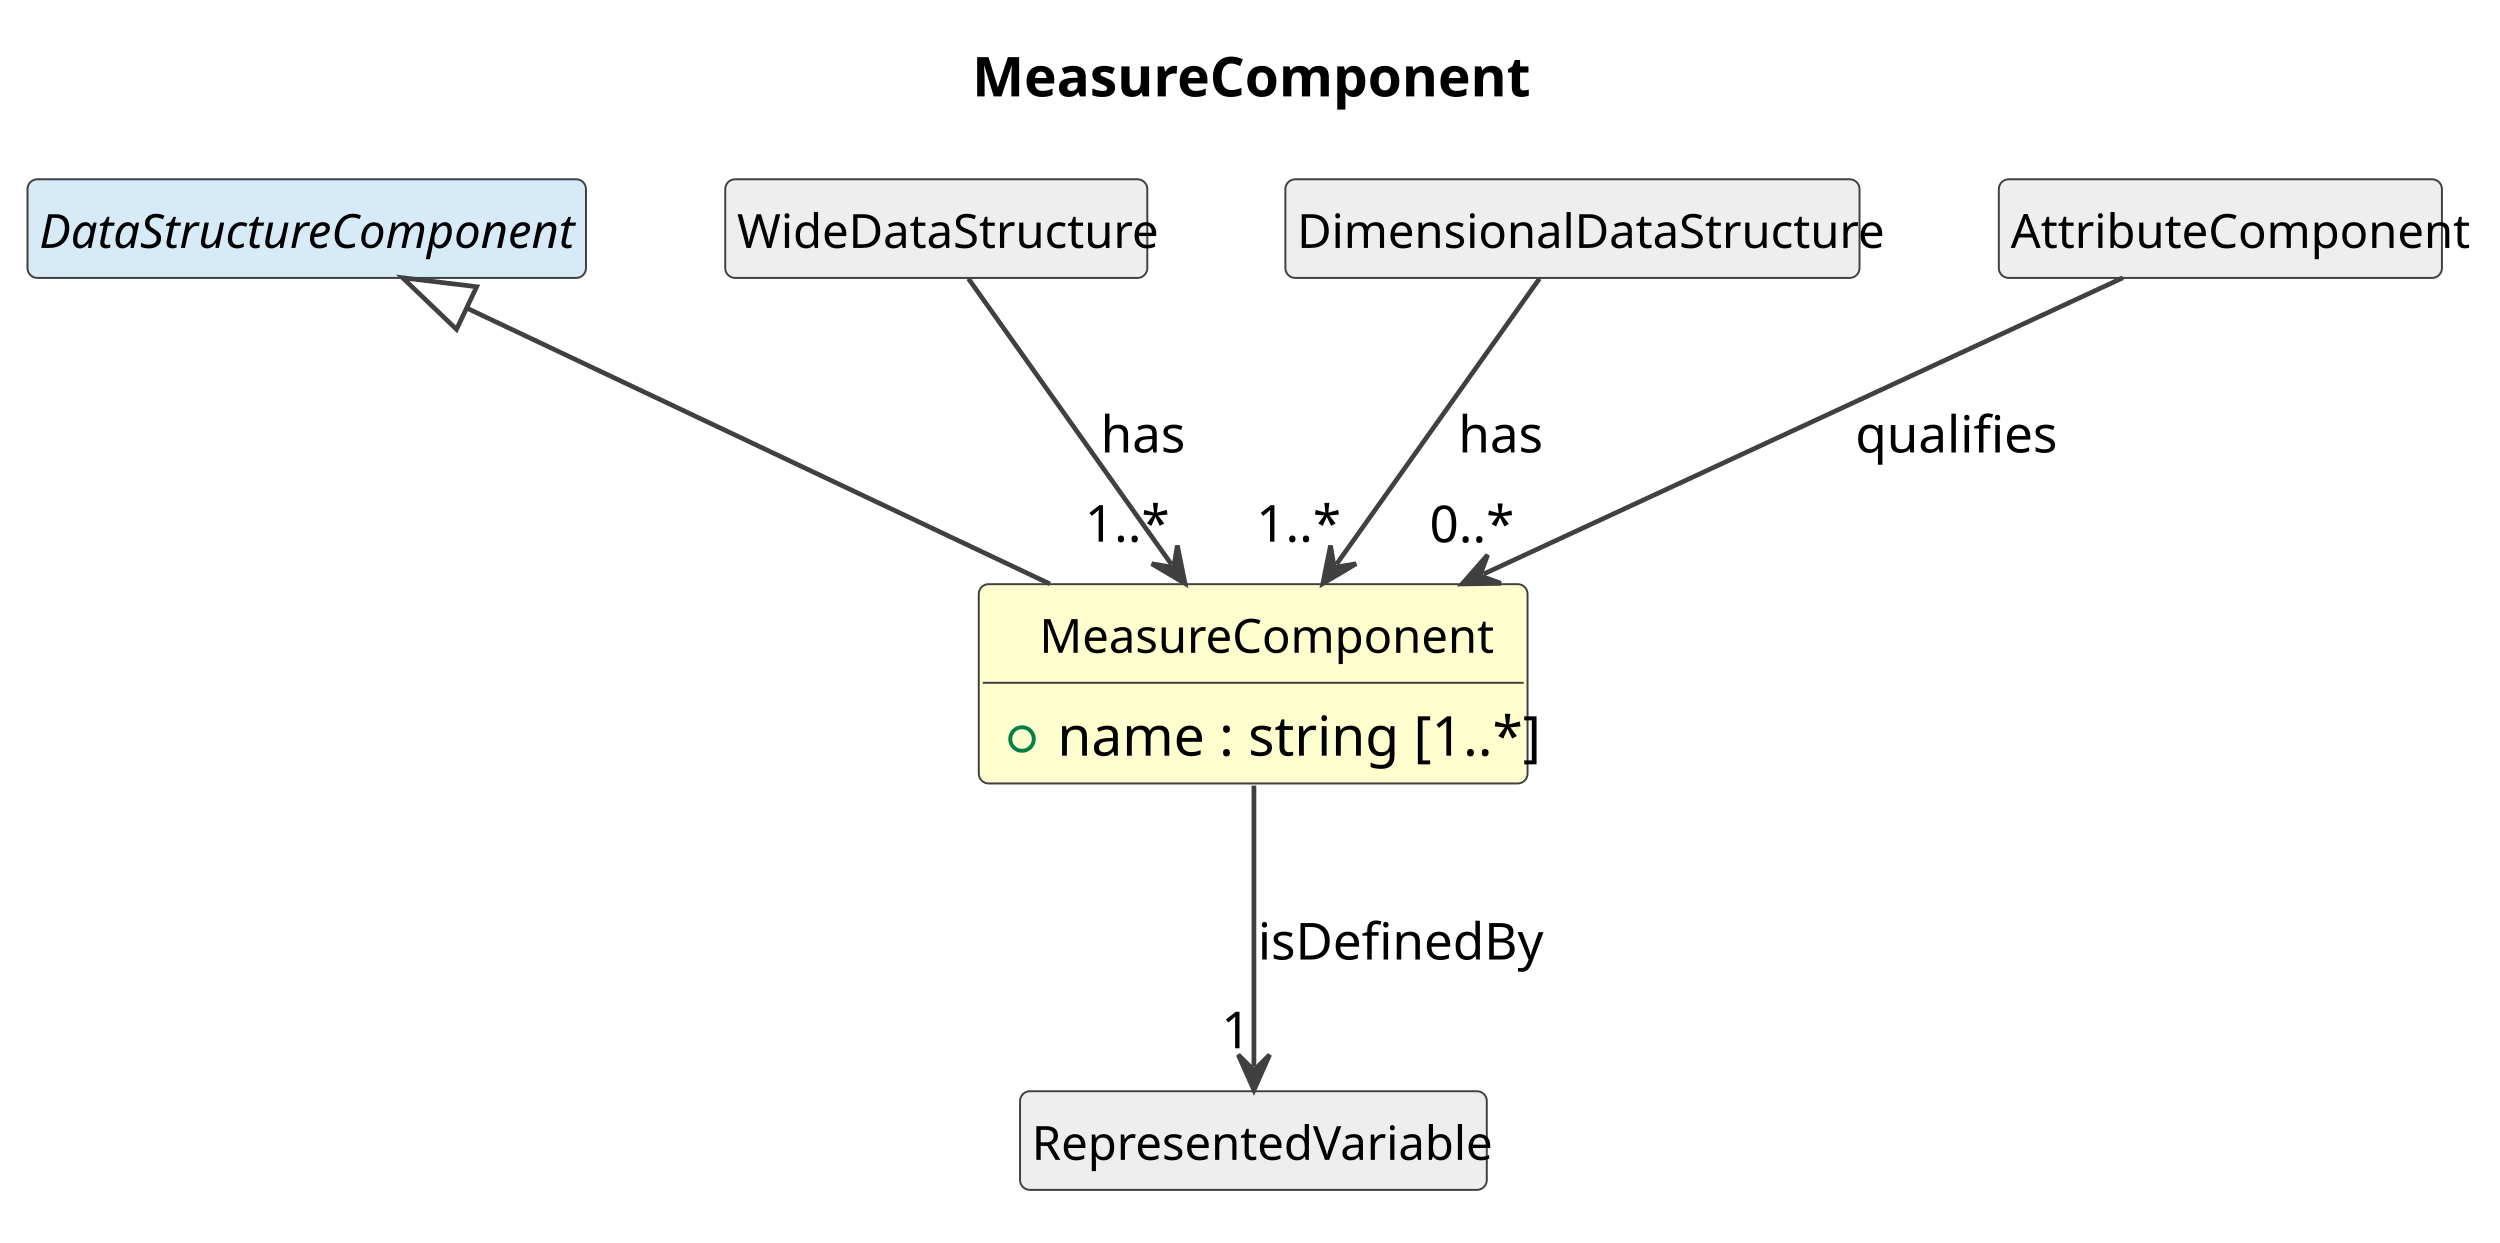
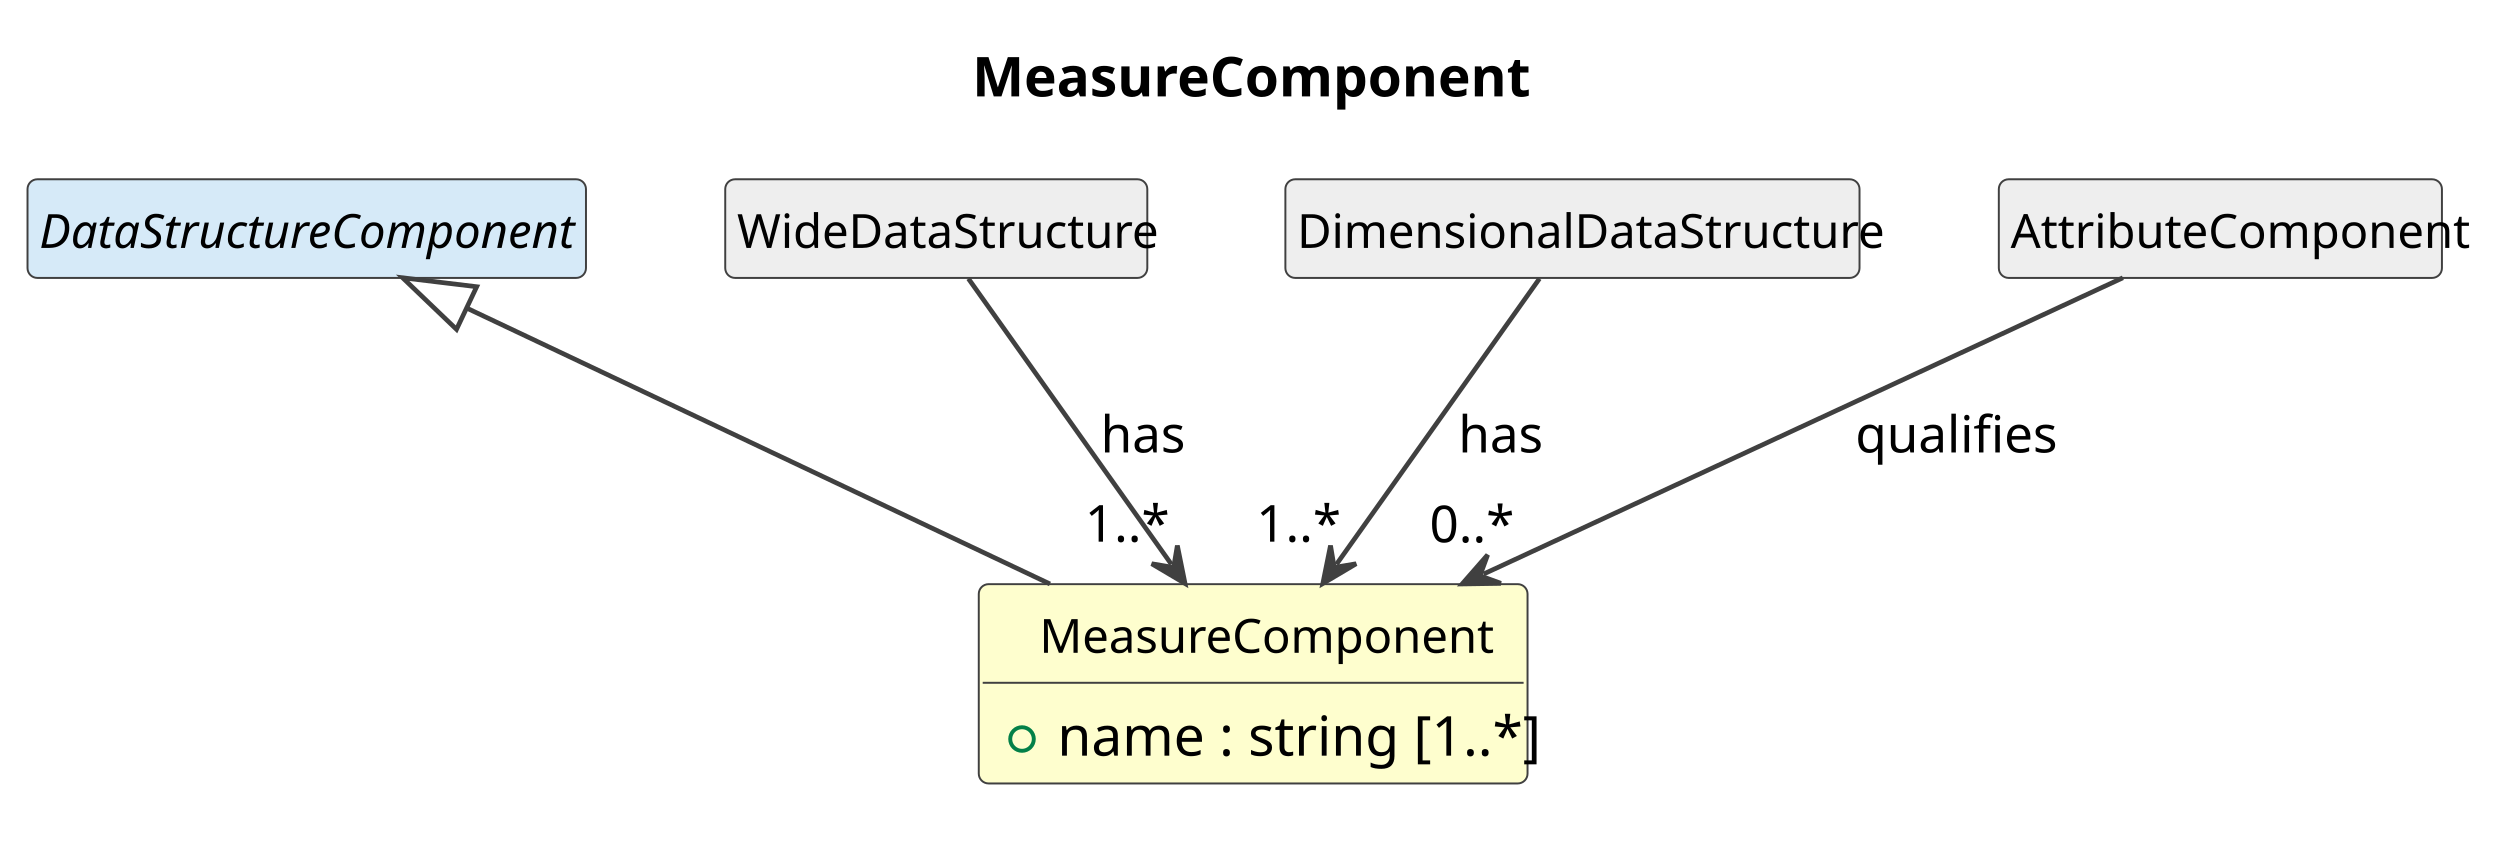
- <svg xmlns="http://www.w3.org/2000/svg" contentStyleType="text/css" data-diagram-type="CLASS" height="316px" preserveAspectRatio="none" style="width:636px;height:316px;background:#FFFFFF;" version="1.1" viewBox="0 0 636 316" width="636px" zoomAndPan="magnify">
+ <svg xmlns="http://www.w3.org/2000/svg" contentStyleType="text/css" data-diagram-type="CLASS" height="214px" preserveAspectRatio="none" style="width:636px;height:214px;background:#FFFFFF;" version="1.1" viewBox="0 0 636 214" width="636px" zoomAndPan="magnify">
  <defs />
  <g>
    <g class="title" data-source-line="1">
      <text fill="#000000" font-family="sans-serif" font-size="14" font-weight="700" lengthAdjust="spacing" textLength="134.572" x="247.328" y="24.533">MeasureComponent</text>
    </g>
    <g class="entity" data-qualified-name="MeasureComponent" data-source-line="12" id="ent0002">
      <rect fill="#FEFECE" height="50.703" rx="2.5" ry="2.5" style="stroke:#404040;stroke-width:0.5;" width="139.606" x="249" y="148.609" />
      <text fill="#000000" font-family="sans-serif" font-size="12" lengthAdjust="spacing" textLength="108.727" x="264.44" y="166.066">MeasureComponent</text>
      <line style="stroke:#404040;stroke-width:0.5;" x1="250" x2="387.606" y1="173.703" y2="173.703" />
      <g data-visibility-modifier="PUBLIC_FIELD">
        <ellipse cx="260" cy="188.008" fill="none" rx="3" ry="3" style="stroke:#038048;stroke-width:1;" />
      </g>
      <text fill="#000000" font-family="sans-serif" font-size="14" lengthAdjust="spacing" textLength="113.606" x="269" y="192.236">name : string [1..*]</text>
    </g>
    <g class="entity" data-qualified-name="DataStructureComponent" data-source-line="15" id="ent0003">
      <rect fill="#D6EAF8" height="25.094" rx="2.5" ry="2.5" style="stroke:#404040;stroke-width:0.5;" width="142.072" x="7" y="45.609" />
      <text fill="#000000" font-family="sans-serif" font-size="12" font-style="italic" lengthAdjust="spacing" textLength="136.072" x="10" y="63.066">DataStructureComponent</text>
    </g>
    <g class="entity" data-qualified-name="WideDataStructure" data-source-line="17" id="ent0005">
      <rect fill="#EEEEEE" height="25.094" rx="2.5" ry="2.5" style="stroke:#404040;stroke-width:0.5;" width="107.373" x="184.5" y="45.609" />
      <text fill="#000000" font-family="sans-serif" font-size="12" lengthAdjust="spacing" textLength="101.373" x="187.5" y="63.066">WideDataStructure</text>
    </g>
    <g class="entity" data-qualified-name="DimensionalDataStructure" data-source-line="19" id="ent0007">
      <rect fill="#EEEEEE" height="25.094" rx="2.5" ry="2.5" style="stroke:#404040;stroke-width:0.5;" width="146.062" x="327" y="45.609" />
      <text fill="#000000" font-family="sans-serif" font-size="12" lengthAdjust="spacing" textLength="140.062" x="330" y="63.066">DimensionalDataStructure</text>
    </g>
-     <g class="entity" data-qualified-name="RepresentedVariable" data-source-line="21" id="ent0009">
-       <rect fill="#EEEEEE" height="25.094" rx="2.5" ry="2.5" style="stroke:#404040;stroke-width:0.5;" width="118.74" x="259.5" y="277.609" />
-       <text fill="#000000" font-family="sans-serif" font-size="12" lengthAdjust="spacing" textLength="112.74" x="262.5" y="295.066">RepresentedVariable</text>
-     </g>
-     <g class="entity" data-qualified-name="AttributeComponent" data-source-line="23" id="ent0011">
+     <g class="entity" data-qualified-name="AttributeComponent" data-source-line="21" id="ent0009">
      <rect fill="#EEEEEE" height="25.094" rx="2.5" ry="2.5" style="stroke:#404040;stroke-width:0.5;" width="112.728" x="508.5" y="45.609" />
      <text fill="#000000" font-family="sans-serif" font-size="12" lengthAdjust="spacing" textLength="106.728" x="511.5" y="63.066">AttributeComponent</text>
    </g>
    <g class="link" data-entity-1="ent0003" data-entity-2="ent0002" data-link-type="extension" data-source-line="16" id="lnk4">
      <path codeLine="16" d="M118.702,78.365 C157.122,96.535 216.22,124.489 267.11,148.559" fill="none" id="DataStructureComponent-backto-MeasureComponent" style="stroke:#404040;stroke-width:1.2;" />
      <polygon fill="none" points="102.43,70.669,116.137,83.789,121.267,72.941,102.43,70.669" style="stroke:#404040;stroke-width:1.2;" />
    </g>
    <g class="link" data-entity-1="ent0005" data-entity-2="ent0002" data-link-type="dependency" data-source-line="18" id="lnk6">
      <path codeLine="18" d="M246.36,70.879 C259.3,89.079 280.965,119.578 297.995,143.548" fill="none" id="WideDataStructure-to-MeasureComponent" style="stroke:#404040;stroke-width:1.2;" />
      <polygon fill="#404040" points="301.47,148.439,299.518,138.786,298.574,144.363,292.997,143.419,301.47,148.439" style="stroke:#404040;stroke-width:1.2;" />
      <text fill="#000000" font-family="sans-serif" font-size="13" lengthAdjust="spacing" textLength="20.96" x="280" y="115.105">has</text>
      <text fill="#000000" font-family="sans-serif" font-size="13" lengthAdjust="spacing" textLength="19.513" x="275.992" y="137.806">1..*</text>
    </g>
    <g class="link" data-entity-1="ent0007" data-entity-2="ent0002" data-link-type="dependency" data-source-line="20" id="lnk8">
      <path codeLine="20" d="M391.64,70.879 C378.7,89.079 357.035,119.578 340.005,143.548" fill="none" id="DimensionalDataStructure-to-MeasureComponent" style="stroke:#404040;stroke-width:1.2;" />
      <polygon fill="#404040" points="336.53,148.439,345.003,143.419,339.426,144.363,338.482,138.786,336.53,148.439" style="stroke:#404040;stroke-width:1.2;" />
      <text fill="#000000" font-family="sans-serif" font-size="13" lengthAdjust="spacing" textLength="20.96" x="371" y="115.105">has</text>
      <text fill="#000000" font-family="sans-serif" font-size="13" lengthAdjust="spacing" textLength="19.513" x="319.598" y="137.806">1..*</text>
    </g>
-     <g class="link" data-entity-1="ent0002" data-entity-2="ent0009" data-link-type="dependency" data-source-line="22" id="lnk10">
-       <path codeLine="22" d="M319,199.849 C319,223.809 319,253.129 319,271.319" fill="none" id="MeasureComponent-to-RepresentedVariable" style="stroke:#404040;stroke-width:1.2;" />
-       <polygon fill="#404040" points="319,277.319,323,268.319,319,272.319,315,268.319,319,277.319" style="stroke:#404040;stroke-width:1.2;" />
-       <text fill="#000000" font-family="sans-serif" font-size="13" lengthAdjust="spacing" textLength="69.367" x="320" y="244.105">isDefinedBy</text>
-       <text fill="#000000" font-family="sans-serif" font-size="13" lengthAdjust="spacing" textLength="7.23" x="310.718" y="266.679">1</text>
-     </g>
-     <g class="link" data-entity-1="ent0011" data-entity-2="ent0002" data-link-type="dependency" data-source-line="24" id="lnk12">
-       <path codeLine="24" d="M540.06,70.669 C500.85,88.839 429.354,121.967 377.414,146.037" fill="none" id="AttributeComponent-to-MeasureComponent" style="stroke:#404040;stroke-width:1.2;" />
+     <g class="link" data-entity-1="ent0009" data-entity-2="ent0002" data-link-type="dependency" data-source-line="22" id="lnk10">
+       <path codeLine="22" d="M540.06,70.669 C500.85,88.839 429.354,121.967 377.414,146.037" fill="none" id="AttributeComponent-to-MeasureComponent" style="stroke:#404040;stroke-width:1.2;" />
      <polygon fill="#404040" points="371.97,148.559,381.818,148.404,376.507,146.457,378.454,141.146,371.97,148.559" style="stroke:#404040;stroke-width:1.2;" />
      <text fill="#000000" font-family="sans-serif" font-size="13" lengthAdjust="spacing" textLength="47.696" x="472" y="115.105">qualifies</text>
      <text fill="#000000" font-family="sans-serif" font-size="13" lengthAdjust="spacing" textLength="19.513" x="363.676" y="137.956">0..*</text>
    </g>
  </g>
</svg>
